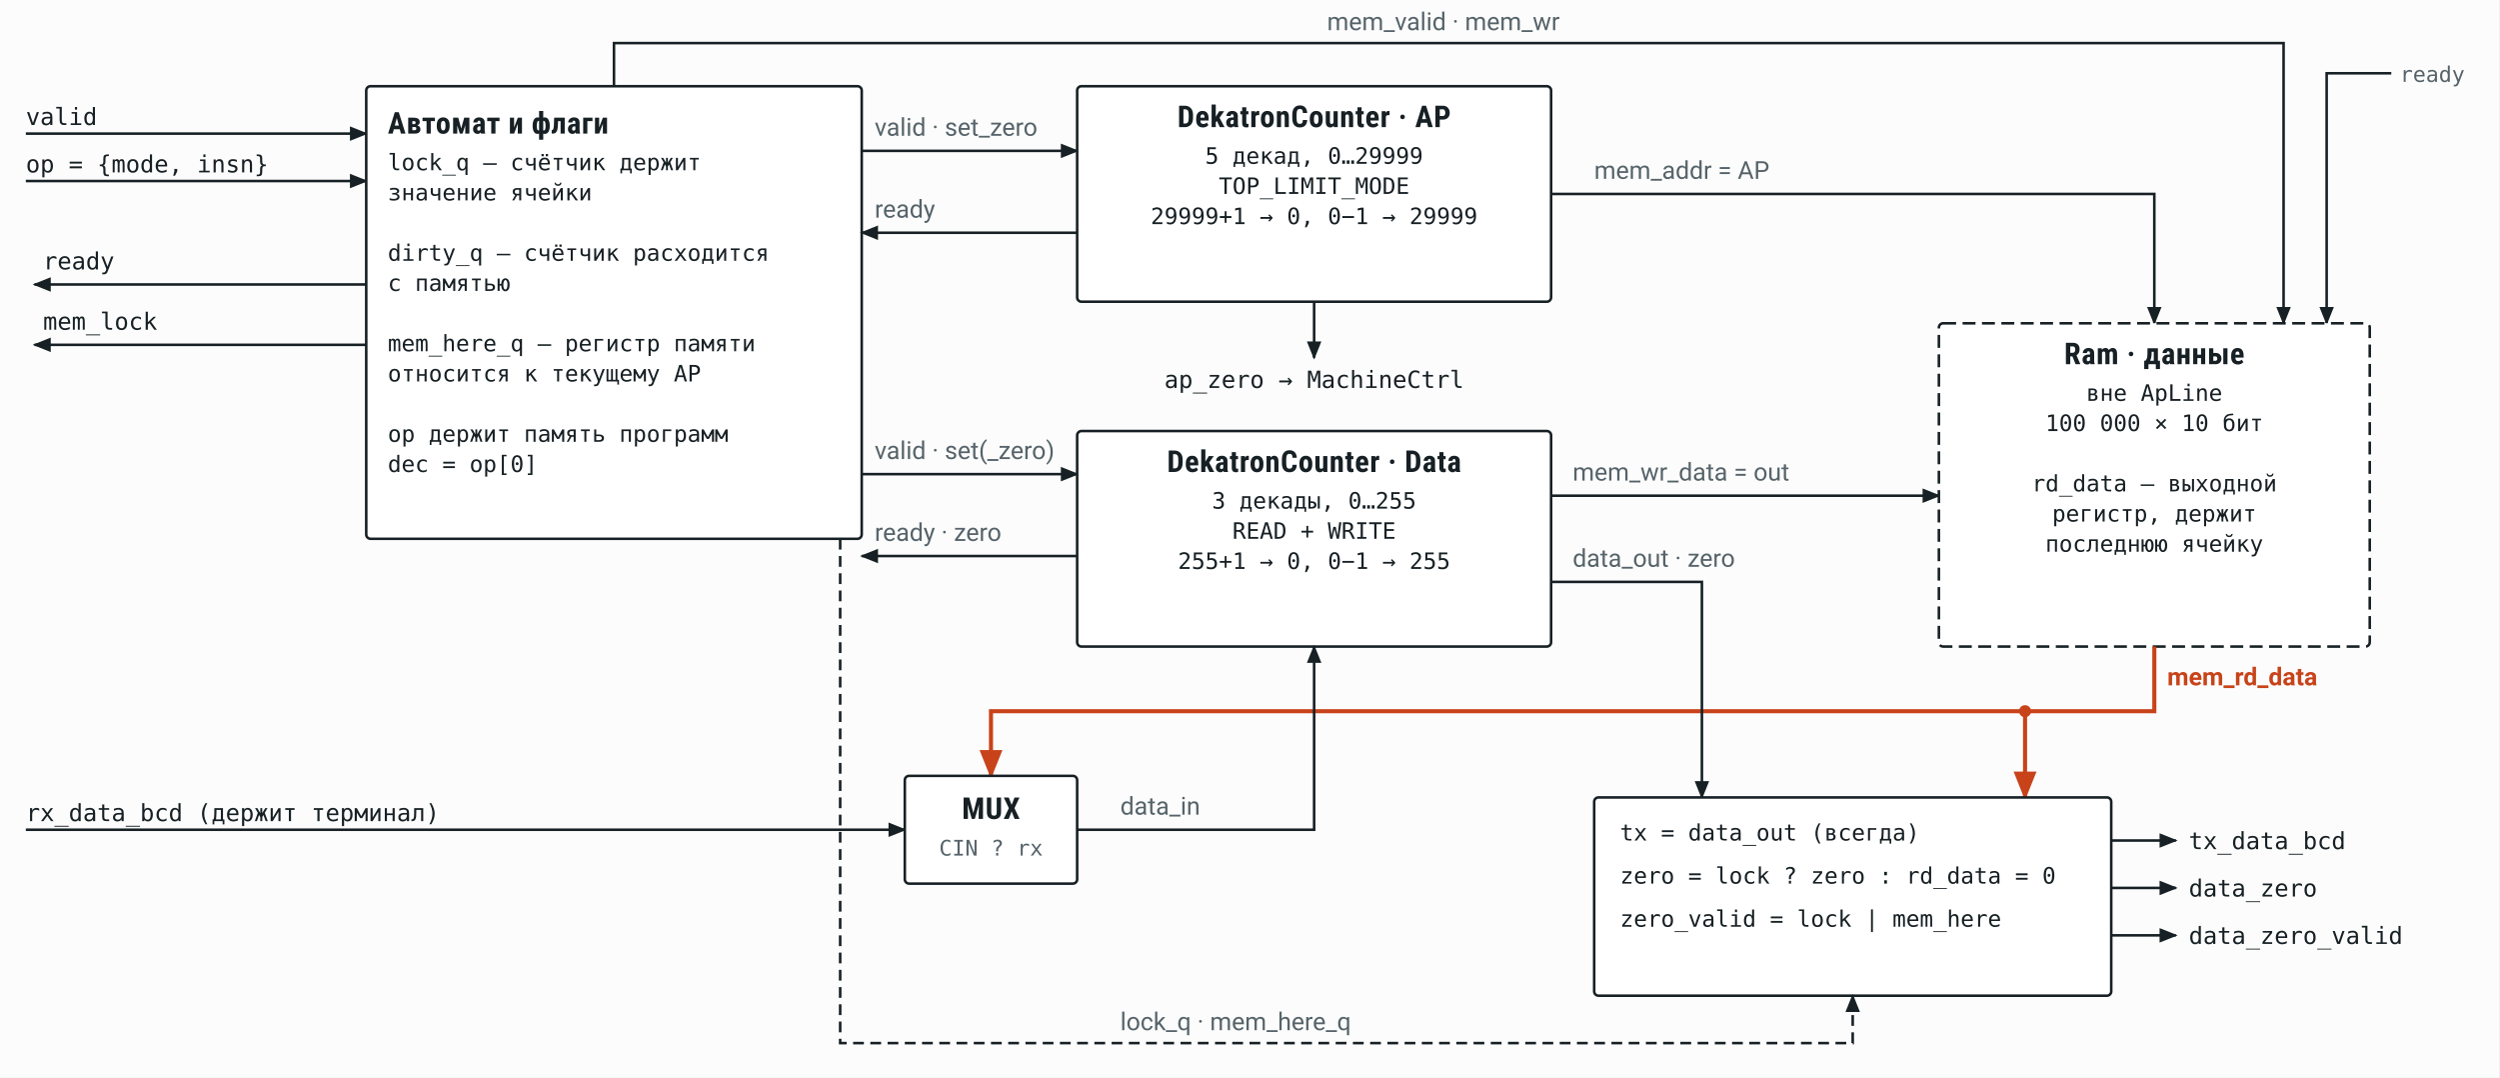
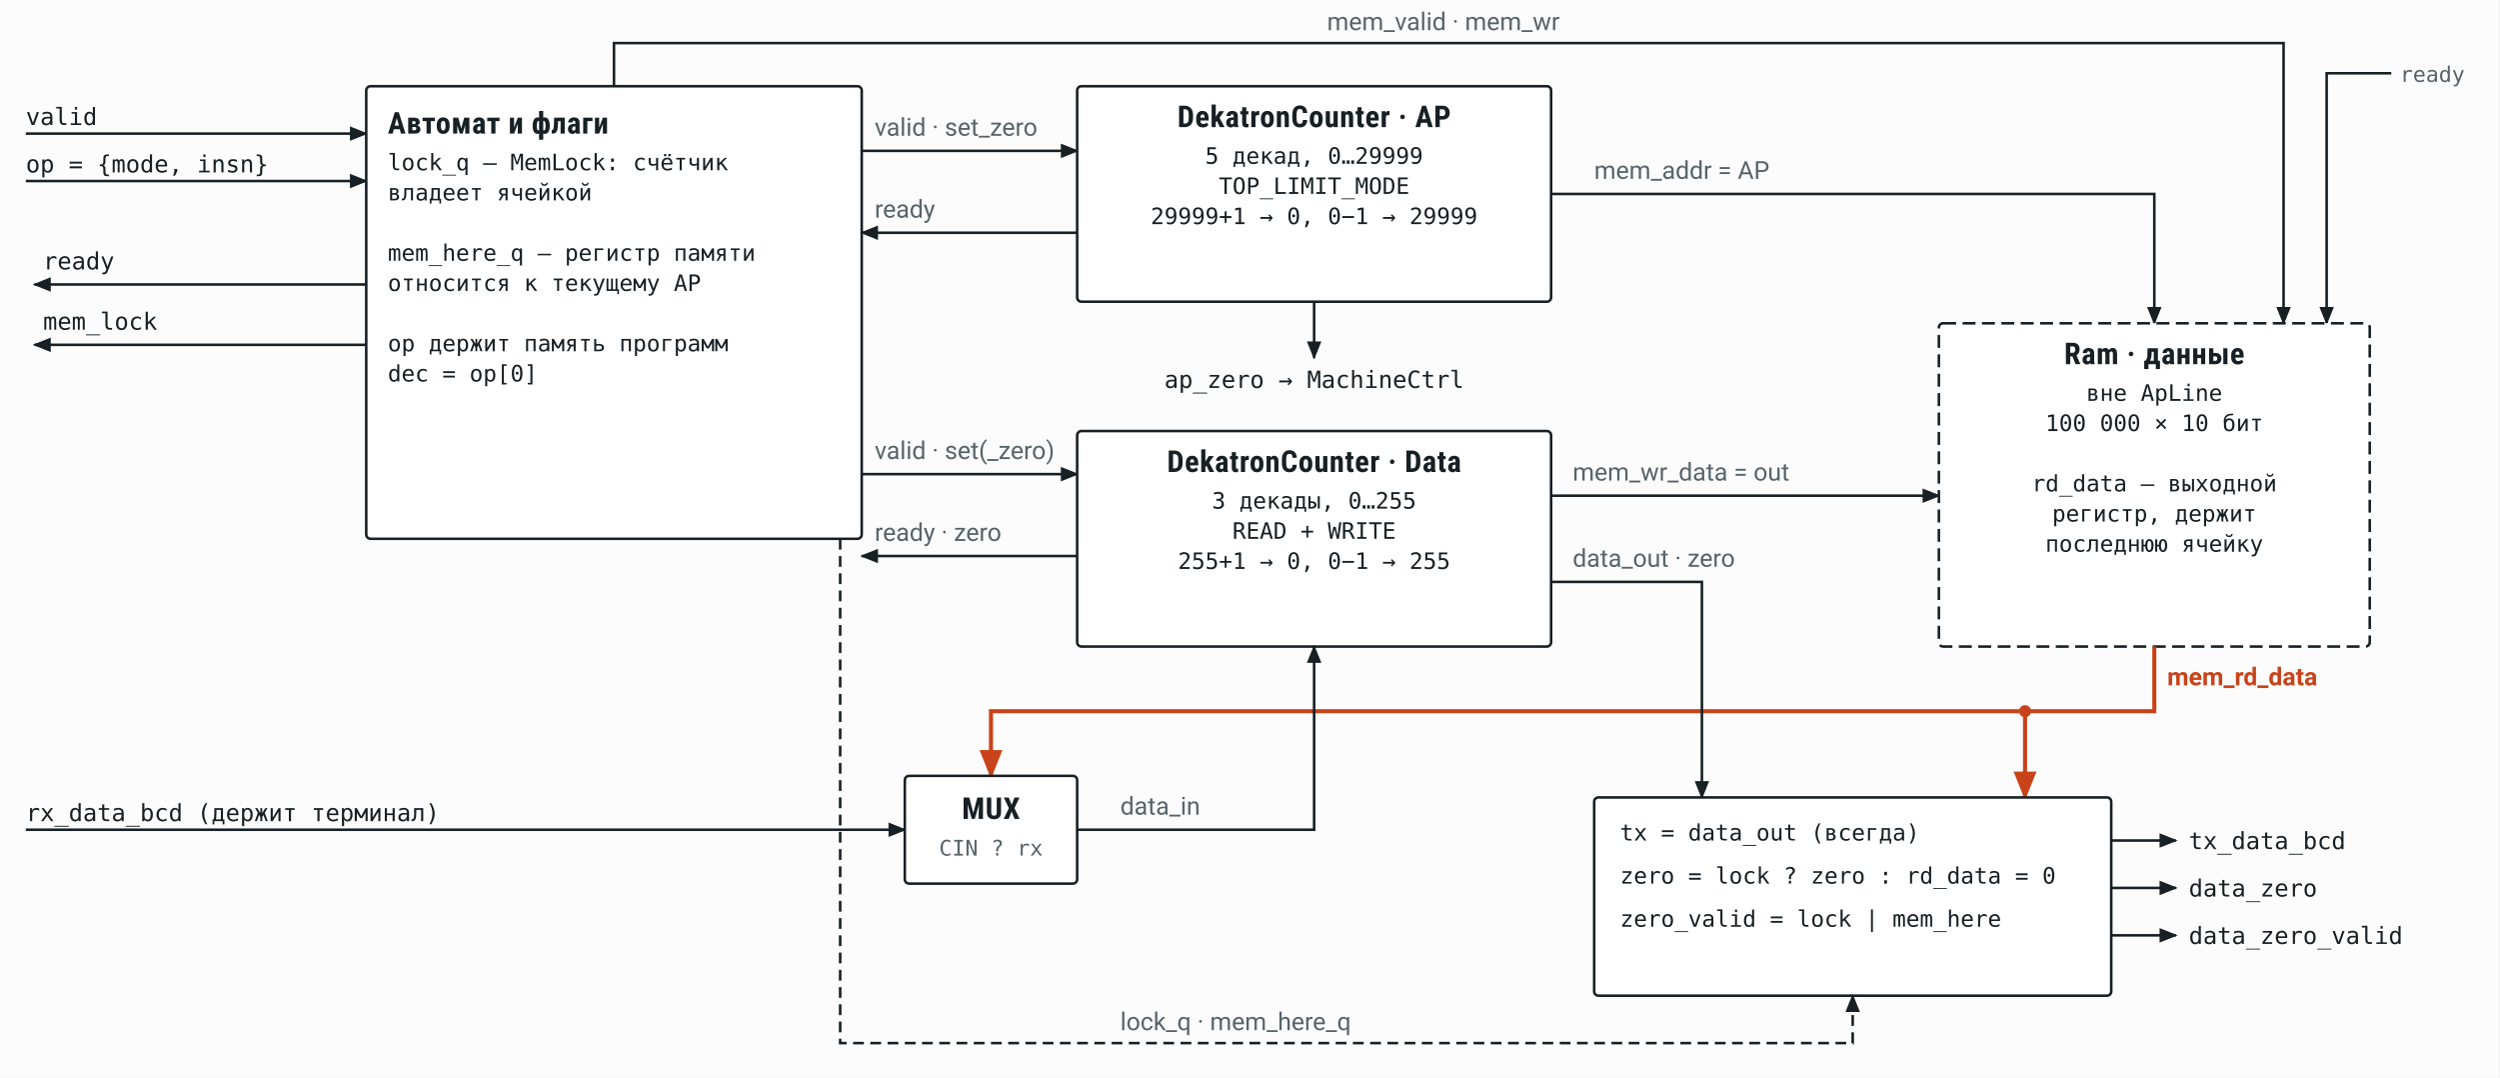
<svg xmlns="http://www.w3.org/2000/svg" viewBox="0 0 1160 500" width="1160" height="500" class="dg" role="img" aria-label="Линия данных: счётчик адреса и счётчик данных на декатронах, порт памяти данных с выходным регистром. Значение ячейки берётся из счётчика, если он захвачен, иначе прямо из выходного регистра памяти.">
  <style>
.dg { color: #172024; display: block; height: auto; color: #172024; }
.dg text { fill: currentColor; font-family: "PT Sans", "Segoe UI", Roboto, Helvetica, Arial, sans-serif; font-size: 11px; }
.dg .tt { font-family: "PT Sans Narrow", "Arial Narrow", "Roboto Condensed", Arial, sans-serif; font-weight: 700; font-size: 14px; letter-spacing: 0.02em; }
.dg .tm { font-family: "JetBrains Mono", "DejaVu Sans Mono", Consolas, "Liberation Mono", monospace; font-size: 10.5px; }
.dg .tl { fill: #56636a; font-size: 11.5px; }
.dg .tp { font-family: "JetBrains Mono", "DejaVu Sans Mono", Consolas, "Liberation Mono", monospace; font-size: 11px; }
.dg .tpi { font-family: "JetBrains Mono", "DejaVu Sans Mono", Consolas, "Liberation Mono", monospace; font-size: 10px; fill: #56636a; }
.dg .tn { fill: #56636a; font-size: 10.5px; }
.dg .tg { font-family: "JetBrains Mono", "DejaVu Sans Mono", Consolas, "Liberation Mono", monospace; font-size: 13px; font-weight: 700; }
.dg .ts { font-family: "JetBrains Mono", "DejaVu Sans Mono", Consolas, "Liberation Mono", monospace; font-size: 11.5px; font-weight: 600; }
.dg .tf { font-family: "PT Sans Narrow", "Arial Narrow", "Roboto Condensed", Arial, sans-serif; font-size: 13px; letter-spacing: 0.03em; fill: #56636a; }
.dg .tk { font-family: "PT Sans Narrow", "Arial Narrow", "Roboto Condensed", Arial, sans-serif; font-weight: 700; font-size: 14px; }
.dg .ti { font-family: "JetBrains Mono", "DejaVu Sans Mono", Consolas, "Liberation Mono", monospace; font-size: 8.5px; fill: #56636a; }
.dg .tnum { font-family: "JetBrains Mono", "DejaVu Sans Mono", Consolas, "Liberation Mono", monospace; font-size: 11px; font-weight: 700; fill: #c8431a; }
.dg .tacc { fill: #c8431a; font-weight: 700; font-size: 11.5px; }
.dg .blk { fill: #ffffff; stroke: currentColor; stroke-width: 1.2; }
.dg .blk-opt { fill: #ffffff; stroke: currentColor; stroke-width: 1.2; stroke-dasharray: 6 3; }
.dg .blk-acc { fill: rgba(200, 67, 26, 0.13); stroke: #c8431a; stroke-width: 1.6; }
.dg .frame { fill: none; stroke: #56636a; stroke-width: 1; stroke-dasharray: 2 4; }
.dg .w { fill: none; stroke: currentColor; stroke-width: 1.2; }
.dg .wd { fill: none; stroke: currentColor; stroke-width: 1.2; stroke-dasharray: 5 3; }
.dg .wacc { fill: none; stroke: #c8431a; stroke-width: 1.9; }
.dg .wbus { fill: none; stroke: currentColor; stroke-width: 3.2; }
.dg .wthin { fill: none; stroke: #56636a; stroke-width: 1; }
.dg .wv { fill: none; stroke: currentColor; stroke-width: 1.6; }
.dg .wvacc { fill: none; stroke: #c8431a; stroke-width: 2.1; }
.dg .grid { stroke: #c6cfcd; stroke-width: 1; }
.dg .ah { fill: currentColor; }
.dg .ahg { fill: #c8431a; }
.dg .ahw { fill: #a4126e; }
.dg .wwarn { fill: none; stroke: #a4126e; stroke-width: 1.8; stroke-dasharray: 6 3; }
.dg .twarn { fill: #a4126e; font-weight: 700; font-size: 11.5px; }
.dg .tl, .dg .tn, .dg .tacc, .dg .twarn { paint-order: stroke; stroke: #fbfcfb; stroke-width: 4px; stroke-linejoin: round; }
.dg .dot { fill: currentColor; }
.dg .dot-acc { fill: #c8431a; }
.dg .inv { fill: #ffffff; stroke: currentColor; stroke-width: 1.2; }
.dg .st { fill: #ffffff; stroke: currentColor; stroke-width: 1.3; }
.dg .st-acc { fill: rgba(200, 67, 26, 0.13); stroke: #c8431a; stroke-width: 1.9; }
.dg .st-dim { fill: #e3e9e8; stroke: #56636a; stroke-width: 1.1; stroke-dasharray: 4 3; }
.dg .anode { fill: #e3e9e8; stroke: #56636a; stroke-width: 1; }
.dg .kmain { fill: #ffffff; stroke: currentColor; stroke-width: 1.4; }
.dg .kga { fill: #ffffff; stroke: currentColor; stroke-width: 1.2; }
.dg .kgb { fill: #56636a; }
.dg .lit { fill: #c8431a; stroke: #c8431a; }
.dg .halo { fill: rgba(200, 67, 26, 0.13); }
.dg .tgt { fill: none; stroke: #c8431a; stroke-width: 1.3; stroke-dasharray: 3 3; }
.dg .seg { fill: #ffffff; stroke: currentColor; stroke-width: 1.1; }
.dg .seg-acc { fill: rgba(200, 67, 26, 0.13); stroke: #c8431a; stroke-width: 1.4; }
.dg .seg-off { fill: #e3e9e8; stroke: #56636a; stroke-width: 1; }
</style>
  <rect x="0" y="0" width="1160" height="500" fill="#fbfcfb" />
  <defs>
    <marker id="apl-a" viewBox="0 0 10 10" refX="9" refY="5" markerWidth="7" markerHeight="7" orient="auto-start-reverse">
      <path d="M0,1 L10,5 L0,9 z" fill="#172024" stroke="none" stroke-width="0" class="ah" />
    </marker>
    <marker id="apl-ag" viewBox="0 0 10 10" refX="9" refY="5" markerWidth="7" markerHeight="7" orient="auto-start-reverse">
      <path d="M0,1 L10,5 L0,9 z" fill="#c8431a" stroke="none" stroke-width="0" class="ahg" />
    </marker>
    <marker id="apl-aw" viewBox="0 0 10 10" refX="9" refY="5" markerWidth="7" markerHeight="7" orient="auto-start-reverse">
      <path d="M0,1 L10,5 L0,9 z" fill="#a4126e" stroke="none" stroke-width="0" class="ahw" />
    </marker>
  </defs>
  <g transform="translate(0,0)">
    <text x="12" y="58" fill="#172024" font-size="11" font-family="sans-serif" class="tp" text-anchor="start">valid</text>
    <polyline points="12,62 170,62" fill="none" stroke="#172024" stroke-width="1.2" class="w" marker-end="url(#apl-a)" />
    <text x="12" y="80" fill="#172024" font-size="11" font-family="sans-serif" class="tp" text-anchor="start">op = {mode, insn}</text>
    <polyline points="12,84 170,84" fill="none" stroke="#172024" stroke-width="1.2" class="w" marker-end="url(#apl-a)" />
    <polyline points="170,132 16,132" fill="none" stroke="#172024" stroke-width="1.2" class="w" marker-end="url(#apl-a)" />
    <text x="20" y="125" fill="#172024" font-size="11" font-family="sans-serif" class="tp" text-anchor="start">ready</text>
    <polyline points="170,160 16,160" fill="none" stroke="#172024" stroke-width="1.2" class="w" marker-end="url(#apl-a)" />
    <text x="20" y="153" fill="#172024" font-size="11" font-family="sans-serif" class="tp" text-anchor="start">mem_lock</text>
    <rect x="170" y="40" width="230" height="210" rx="2" fill="#ffffff" stroke="#172024" stroke-width="1.2" class="blk" />
    <text x="180" y="62" fill="#172024" font-size="14" font-family="sans-serif" class="tt" text-anchor="start">Автомат и флаги</text>
-     <text x="180" y="79" fill="#172024" font-size="11" font-family="sans-serif" class="tm" text-anchor="start">lock_q — счётчик держит</text>
-     <text x="180" y="93" fill="#172024" font-size="11" font-family="sans-serif" class="tm" text-anchor="start">значение ячейки</text>
+     <text x="180" y="79" fill="#172024" font-size="11" font-family="sans-serif" class="tm" text-anchor="start">lock_q — MemLock: счётчик</text>
+     <text x="180" y="93" fill="#172024" font-size="11" font-family="sans-serif" class="tm" text-anchor="start">владеет ячейкой</text>
    <text x="180" y="107" fill="#172024" font-size="11" font-family="sans-serif" class="tm" text-anchor="start" />
-     <text x="180" y="121" fill="#172024" font-size="11" font-family="sans-serif" class="tm" text-anchor="start">dirty_q — счётчик расходится</text>
-     <text x="180" y="135" fill="#172024" font-size="11" font-family="sans-serif" class="tm" text-anchor="start">с памятью</text>
+     <text x="180" y="121" fill="#172024" font-size="11" font-family="sans-serif" class="tm" text-anchor="start">mem_here_q — регистр памяти</text>
+     <text x="180" y="135" fill="#172024" font-size="11" font-family="sans-serif" class="tm" text-anchor="start">относится к текущему AP</text>
    <text x="180" y="149" fill="#172024" font-size="11" font-family="sans-serif" class="tm" text-anchor="start" />
-     <text x="180" y="163" fill="#172024" font-size="11" font-family="sans-serif" class="tm" text-anchor="start">mem_here_q — регистр памяти</text>
-     <text x="180" y="177" fill="#172024" font-size="11" font-family="sans-serif" class="tm" text-anchor="start">относится к текущему AP</text>
-     <text x="180" y="191" fill="#172024" font-size="11" font-family="sans-serif" class="tm" text-anchor="start" />
-     <text x="180" y="205" fill="#172024" font-size="11" font-family="sans-serif" class="tm" text-anchor="start">op держит память программ</text>
-     <text x="180" y="219" fill="#172024" font-size="11" font-family="sans-serif" class="tm" text-anchor="start">dec = op[0]</text>
+     <text x="180" y="163" fill="#172024" font-size="11" font-family="sans-serif" class="tm" text-anchor="start">op держит память программ</text>
+     <text x="180" y="177" fill="#172024" font-size="11" font-family="sans-serif" class="tm" text-anchor="start">dec = op[0]</text>
    <polyline points="400,70 500,70" fill="none" stroke="#172024" stroke-width="1.2" class="w" marker-end="url(#apl-a)" />
    <text x="406" y="63" fill="#56636a" font-size="11" font-family="sans-serif" class="tl" text-anchor="start">valid · set_zero</text>
    <polyline points="500,108 400,108" fill="none" stroke="#172024" stroke-width="1.2" class="w" marker-end="url(#apl-a)" />
    <text x="406" y="101" fill="#56636a" font-size="11" font-family="sans-serif" class="tl" text-anchor="start">ready</text>
    <rect x="500" y="40" width="220" height="100" rx="2" fill="#ffffff" stroke="#172024" stroke-width="1.2" class="blk" />
    <text x="610" y="59" fill="#172024" font-size="14" font-family="sans-serif" class="tt" text-anchor="middle">DekatronCounter · AP</text>
    <text x="610" y="76" fill="#172024" font-size="11" font-family="sans-serif" class="tm" text-anchor="middle">5 декад, 0…29999</text>
    <text x="610" y="90" fill="#172024" font-size="11" font-family="sans-serif" class="tm" text-anchor="middle">TOP_LIMIT_MODE</text>
    <text x="610" y="104" fill="#172024" font-size="11" font-family="sans-serif" class="tm" text-anchor="middle">29999+1 → 0, 0−1 → 29999</text>
    <polyline points="610,140 610,166" fill="none" stroke="#172024" stroke-width="1.2" class="w" marker-end="url(#apl-a)" />
    <text x="610" y="180" fill="#172024" font-size="11" font-family="sans-serif" class="tp" text-anchor="middle">ap_zero → MachineCtrl</text>
    <polyline points="400,220 500,220" fill="none" stroke="#172024" stroke-width="1.2" class="w" marker-end="url(#apl-a)" />
    <text x="406" y="213" fill="#56636a" font-size="11" font-family="sans-serif" class="tl" text-anchor="start">valid · set(_zero)</text>
    <polyline points="500,258 400,258" fill="none" stroke="#172024" stroke-width="1.2" class="w" marker-end="url(#apl-a)" />
    <text x="406" y="251" fill="#56636a" font-size="11" font-family="sans-serif" class="tl" text-anchor="start">ready · zero</text>
    <rect x="500" y="200" width="220" height="100" rx="2" fill="#ffffff" stroke="#172024" stroke-width="1.2" class="blk" />
    <text x="610" y="219" fill="#172024" font-size="14" font-family="sans-serif" class="tt" text-anchor="middle">DekatronCounter · Data</text>
    <text x="610" y="236" fill="#172024" font-size="11" font-family="sans-serif" class="tm" text-anchor="middle">3 декады, 0…255</text>
    <text x="610" y="250" fill="#172024" font-size="11" font-family="sans-serif" class="tm" text-anchor="middle">READ + WRITE</text>
    <text x="610" y="264" fill="#172024" font-size="11" font-family="sans-serif" class="tm" text-anchor="middle">255+1 → 0, 0−1 → 255</text>
    <polyline points="720,90 1000,90 1000,150" fill="none" stroke="#172024" stroke-width="1.2" class="w" marker-end="url(#apl-a)" />
    <text x="740" y="83" fill="#56636a" font-size="11" font-family="sans-serif" class="tl" text-anchor="start">mem_addr = AP</text>
    <polyline points="285,40 285,20 1060,20 1060,150" fill="none" stroke="#172024" stroke-width="1.2" class="w" marker-end="url(#apl-a)" />
    <text x="670" y="14" fill="#56636a" font-size="11" font-family="sans-serif" class="tl" text-anchor="middle">mem_valid · mem_wr</text>
    <polyline points="1080,150 1080,34 1110,34" fill="none" stroke="#172024" stroke-width="1.2" class="w" marker-start="url(#apl-a)" />
    <text x="1114" y="38" fill="#56636a" font-size="10" font-family="sans-serif" class="tpi" text-anchor="start">ready</text>
    <polyline points="720,230 900,230" fill="none" stroke="#172024" stroke-width="1.2" class="w" marker-end="url(#apl-a)" />
    <text x="730" y="223" fill="#56636a" font-size="11" font-family="sans-serif" class="tl" text-anchor="start">mem_wr_data = out</text>
    <rect x="900" y="150" width="200" height="150" rx="2" fill="#ffffff" stroke="#172024" stroke-width="1.2" class="blk-opt" />
    <text x="1000" y="169" fill="#172024" font-size="14" font-family="sans-serif" class="tt" text-anchor="middle">Ram · данные</text>
    <text x="1000" y="186" fill="#172024" font-size="11" font-family="sans-serif" class="tm" text-anchor="middle">вне ApLine</text>
    <text x="1000" y="200" fill="#172024" font-size="11" font-family="sans-serif" class="tm" text-anchor="middle">100 000 × 10 бит</text>
    <text x="1000" y="214" fill="#172024" font-size="11" font-family="sans-serif" class="tm" text-anchor="middle" />
    <text x="1000" y="228" fill="#172024" font-size="11" font-family="sans-serif" class="tm" text-anchor="middle">rd_data — выходной</text>
    <text x="1000" y="242" fill="#172024" font-size="11" font-family="sans-serif" class="tm" text-anchor="middle">регистр, держит</text>
    <text x="1000" y="256" fill="#172024" font-size="11" font-family="sans-serif" class="tm" text-anchor="middle">последнюю ячейку</text>
    <polyline points="1000,300 1000,330 460,330 460,360" fill="none" stroke="#c8431a" stroke-width="1.9" class="wacc" marker-end="url(#apl-ag)" />
    <text x="1006" y="318" fill="#c8431a" font-size="11" font-family="sans-serif" class="tacc" text-anchor="start">mem_rd_data</text>
    <circle cx="940" cy="330" r="2.8" fill="#c8431a" stroke="none" stroke-width="0" class="dot-acc" />
    <polyline points="940,330 940,370" fill="none" stroke="#c8431a" stroke-width="1.9" class="wacc" marker-end="url(#apl-ag)" />
    <text x="12" y="381" fill="#172024" font-size="11" font-family="sans-serif" class="tp" text-anchor="start">rx_data_bcd (держит терминал)</text>
    <polyline points="12,385 420,385" fill="none" stroke="#172024" stroke-width="1.2" class="w" marker-end="url(#apl-a)" />
    <rect x="420" y="360" width="80" height="50" rx="2" fill="#ffffff" stroke="#172024" stroke-width="1.2" class="blk" />
    <text x="460" y="380" fill="#172024" font-size="14" font-family="sans-serif" class="tt" text-anchor="middle">MUX</text>
    <text x="460" y="397" fill="#56636a" font-size="10" font-family="sans-serif" class="tpi" text-anchor="middle">CIN ? rx</text>
    <polyline points="500,385 610,385 610,300" fill="none" stroke="#172024" stroke-width="1.2" class="w" marker-end="url(#apl-a)" />
    <text x="520" y="378" fill="#56636a" font-size="11" font-family="sans-serif" class="tl" text-anchor="start">data_in</text>
    <polyline points="720,270 790,270 790,370" fill="none" stroke="#172024" stroke-width="1.2" class="w" marker-end="url(#apl-a)" />
    <text x="730" y="263" fill="#56636a" font-size="11" font-family="sans-serif" class="tl" text-anchor="start">data_out · zero</text>
    <rect x="740" y="370" width="240" height="92" rx="2" fill="#ffffff" stroke="#172024" stroke-width="1.2" class="blk" />
    <text x="752" y="390" fill="#172024" font-size="11" font-family="sans-serif" class="tm" text-anchor="start">tx  = data_out (всегда)</text>
    <text x="752" y="410" fill="#172024" font-size="11" font-family="sans-serif" class="tm" text-anchor="start">zero = lock ? zero : rd_data = 0</text>
    <text x="752" y="430" fill="#172024" font-size="11" font-family="sans-serif" class="tm" text-anchor="start">zero_valid = lock | mem_here</text>
    <polyline points="390,250 390,484 860,484 860,462" fill="none" stroke="#172024" stroke-width="1.2" stroke-dasharray="5 3" class="wd" marker-end="url(#apl-a)" />
    <text x="520" y="478" fill="#56636a" font-size="11" font-family="sans-serif" class="tl" text-anchor="start">lock_q · mem_here_q</text>
    <polyline points="980,390 1010,390" fill="none" stroke="#172024" stroke-width="1.2" class="w" marker-end="url(#apl-a)" />
    <text x="1016" y="394" fill="#172024" font-size="11" font-family="sans-serif" class="tp" text-anchor="start">tx_data_bcd</text>
    <polyline points="980,412 1010,412" fill="none" stroke="#172024" stroke-width="1.2" class="w" marker-end="url(#apl-a)" />
    <text x="1016" y="416" fill="#172024" font-size="11" font-family="sans-serif" class="tp" text-anchor="start">data_zero</text>
    <polyline points="980,434 1010,434" fill="none" stroke="#172024" stroke-width="1.2" class="w" marker-end="url(#apl-a)" />
    <text x="1016" y="438" fill="#172024" font-size="11" font-family="sans-serif" class="tp" text-anchor="start">data_zero_valid</text>
  </g>
</svg>
